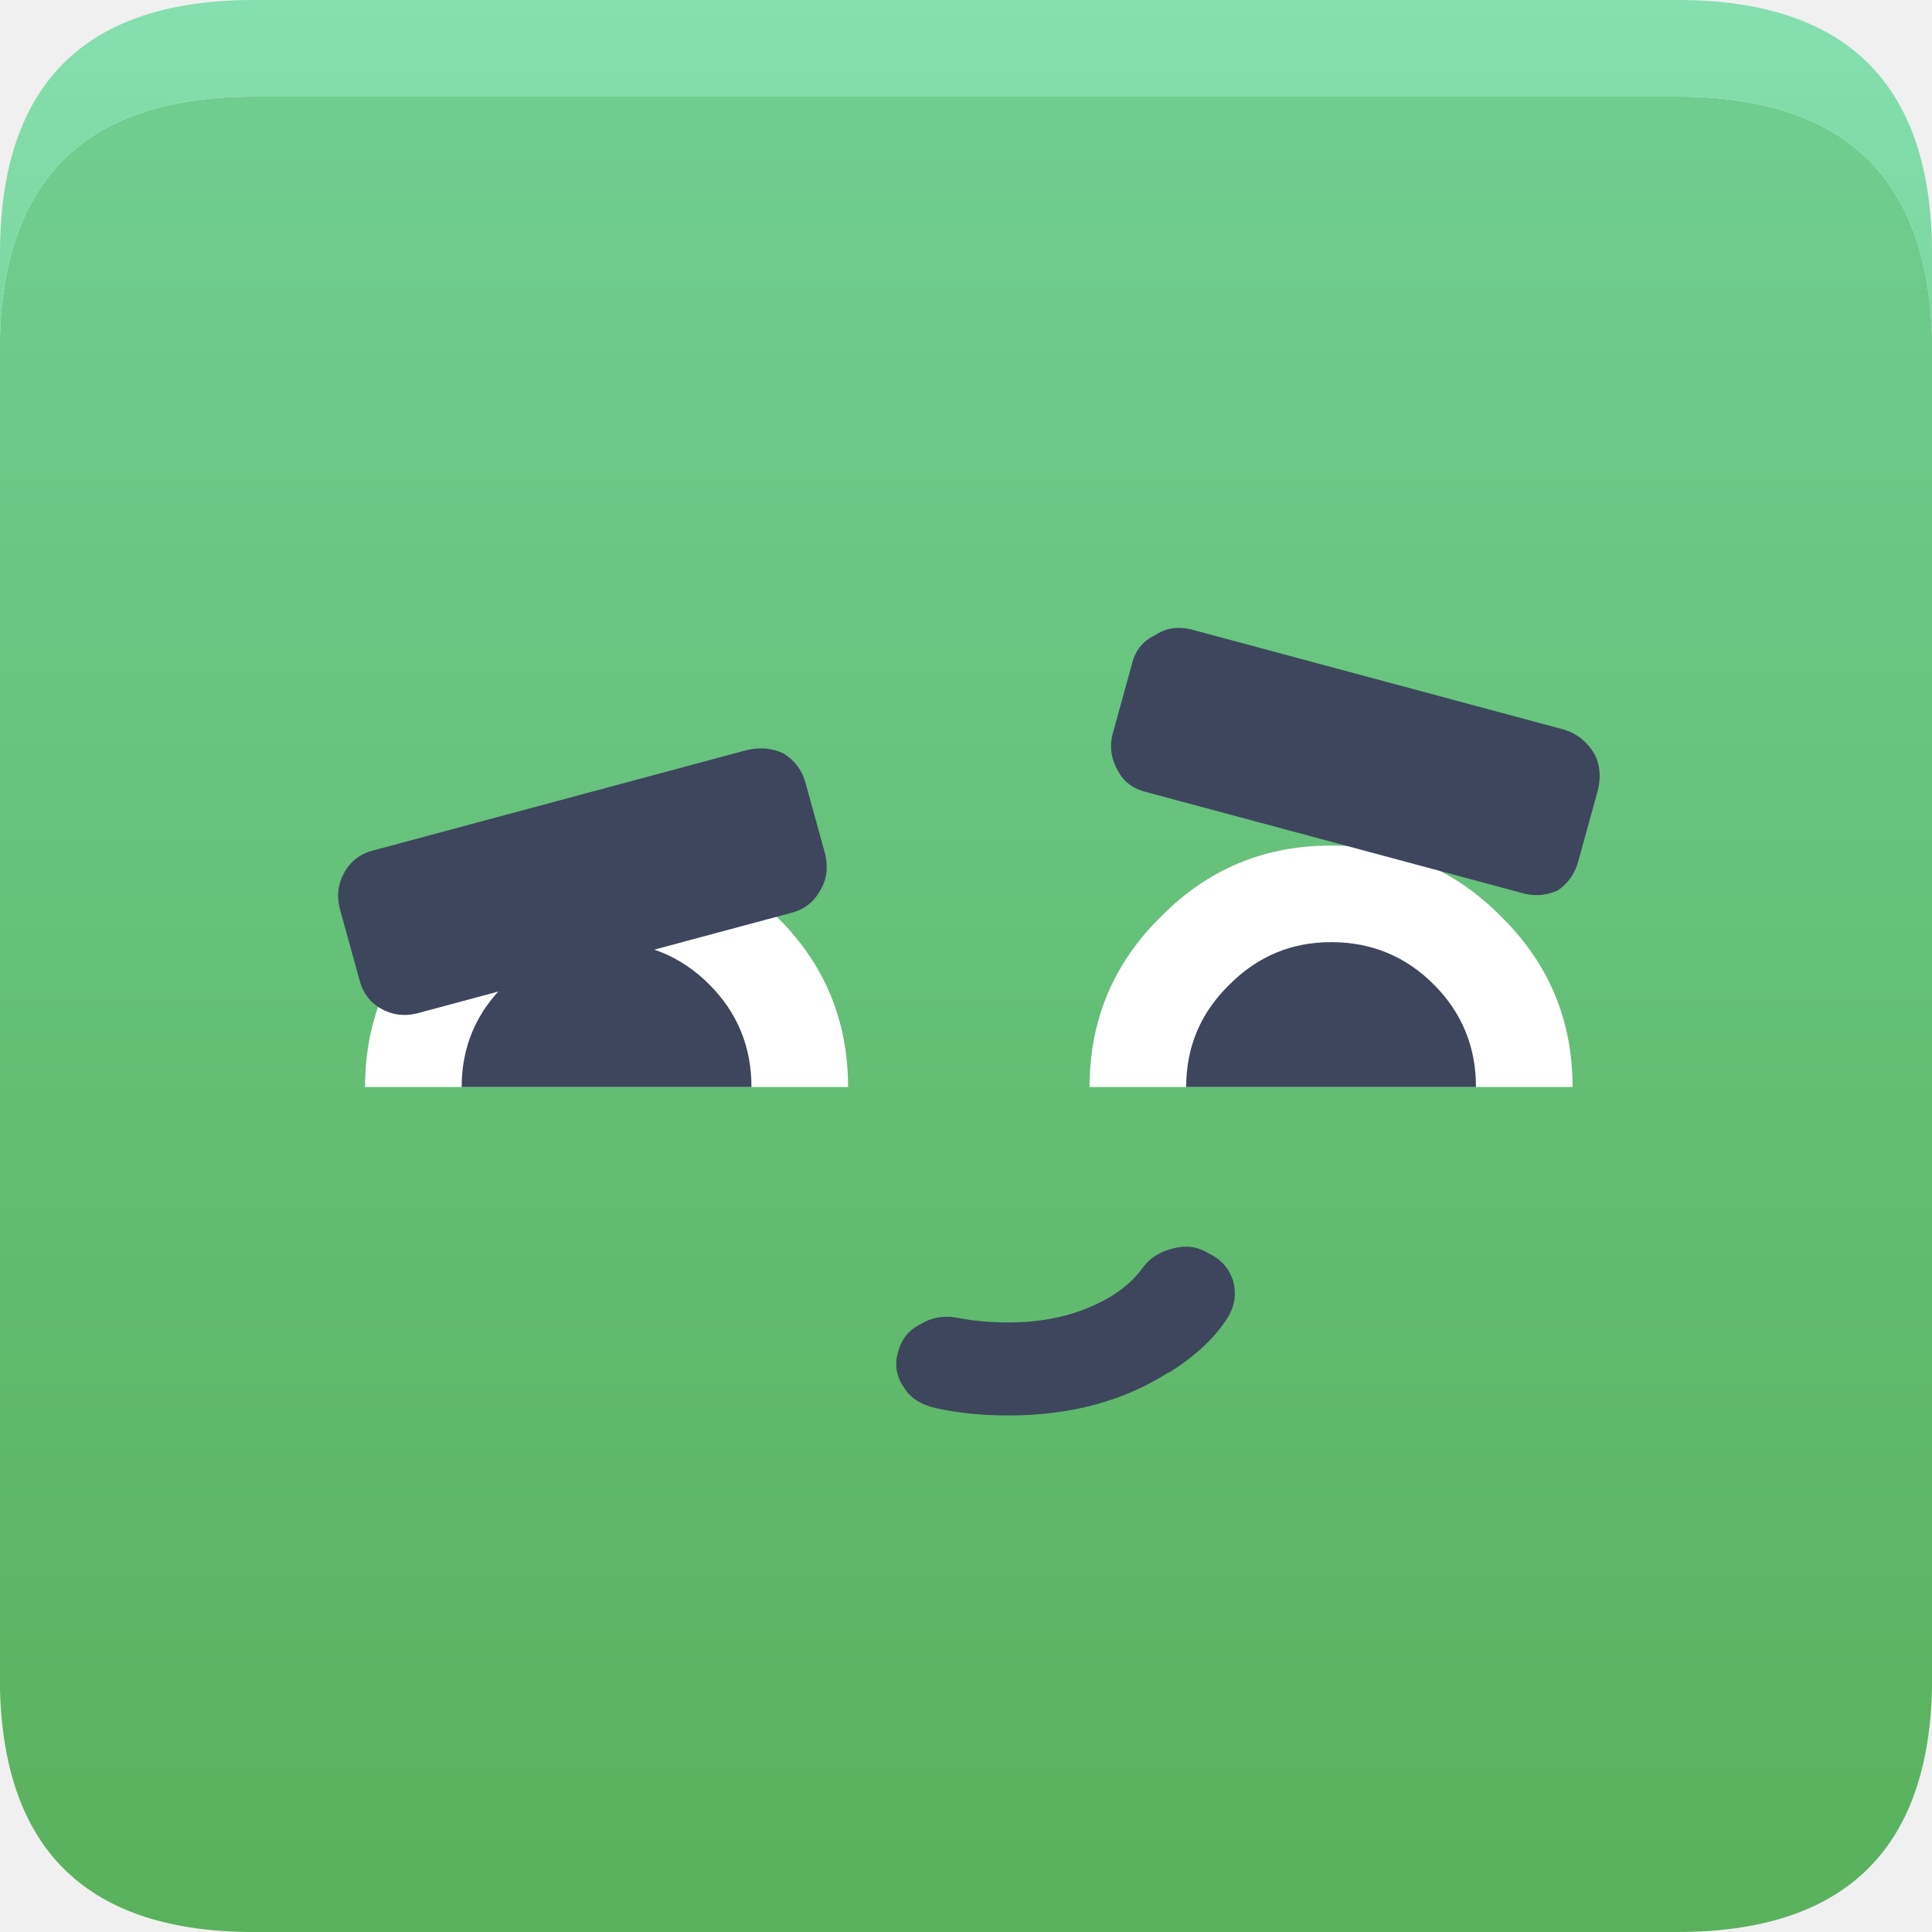
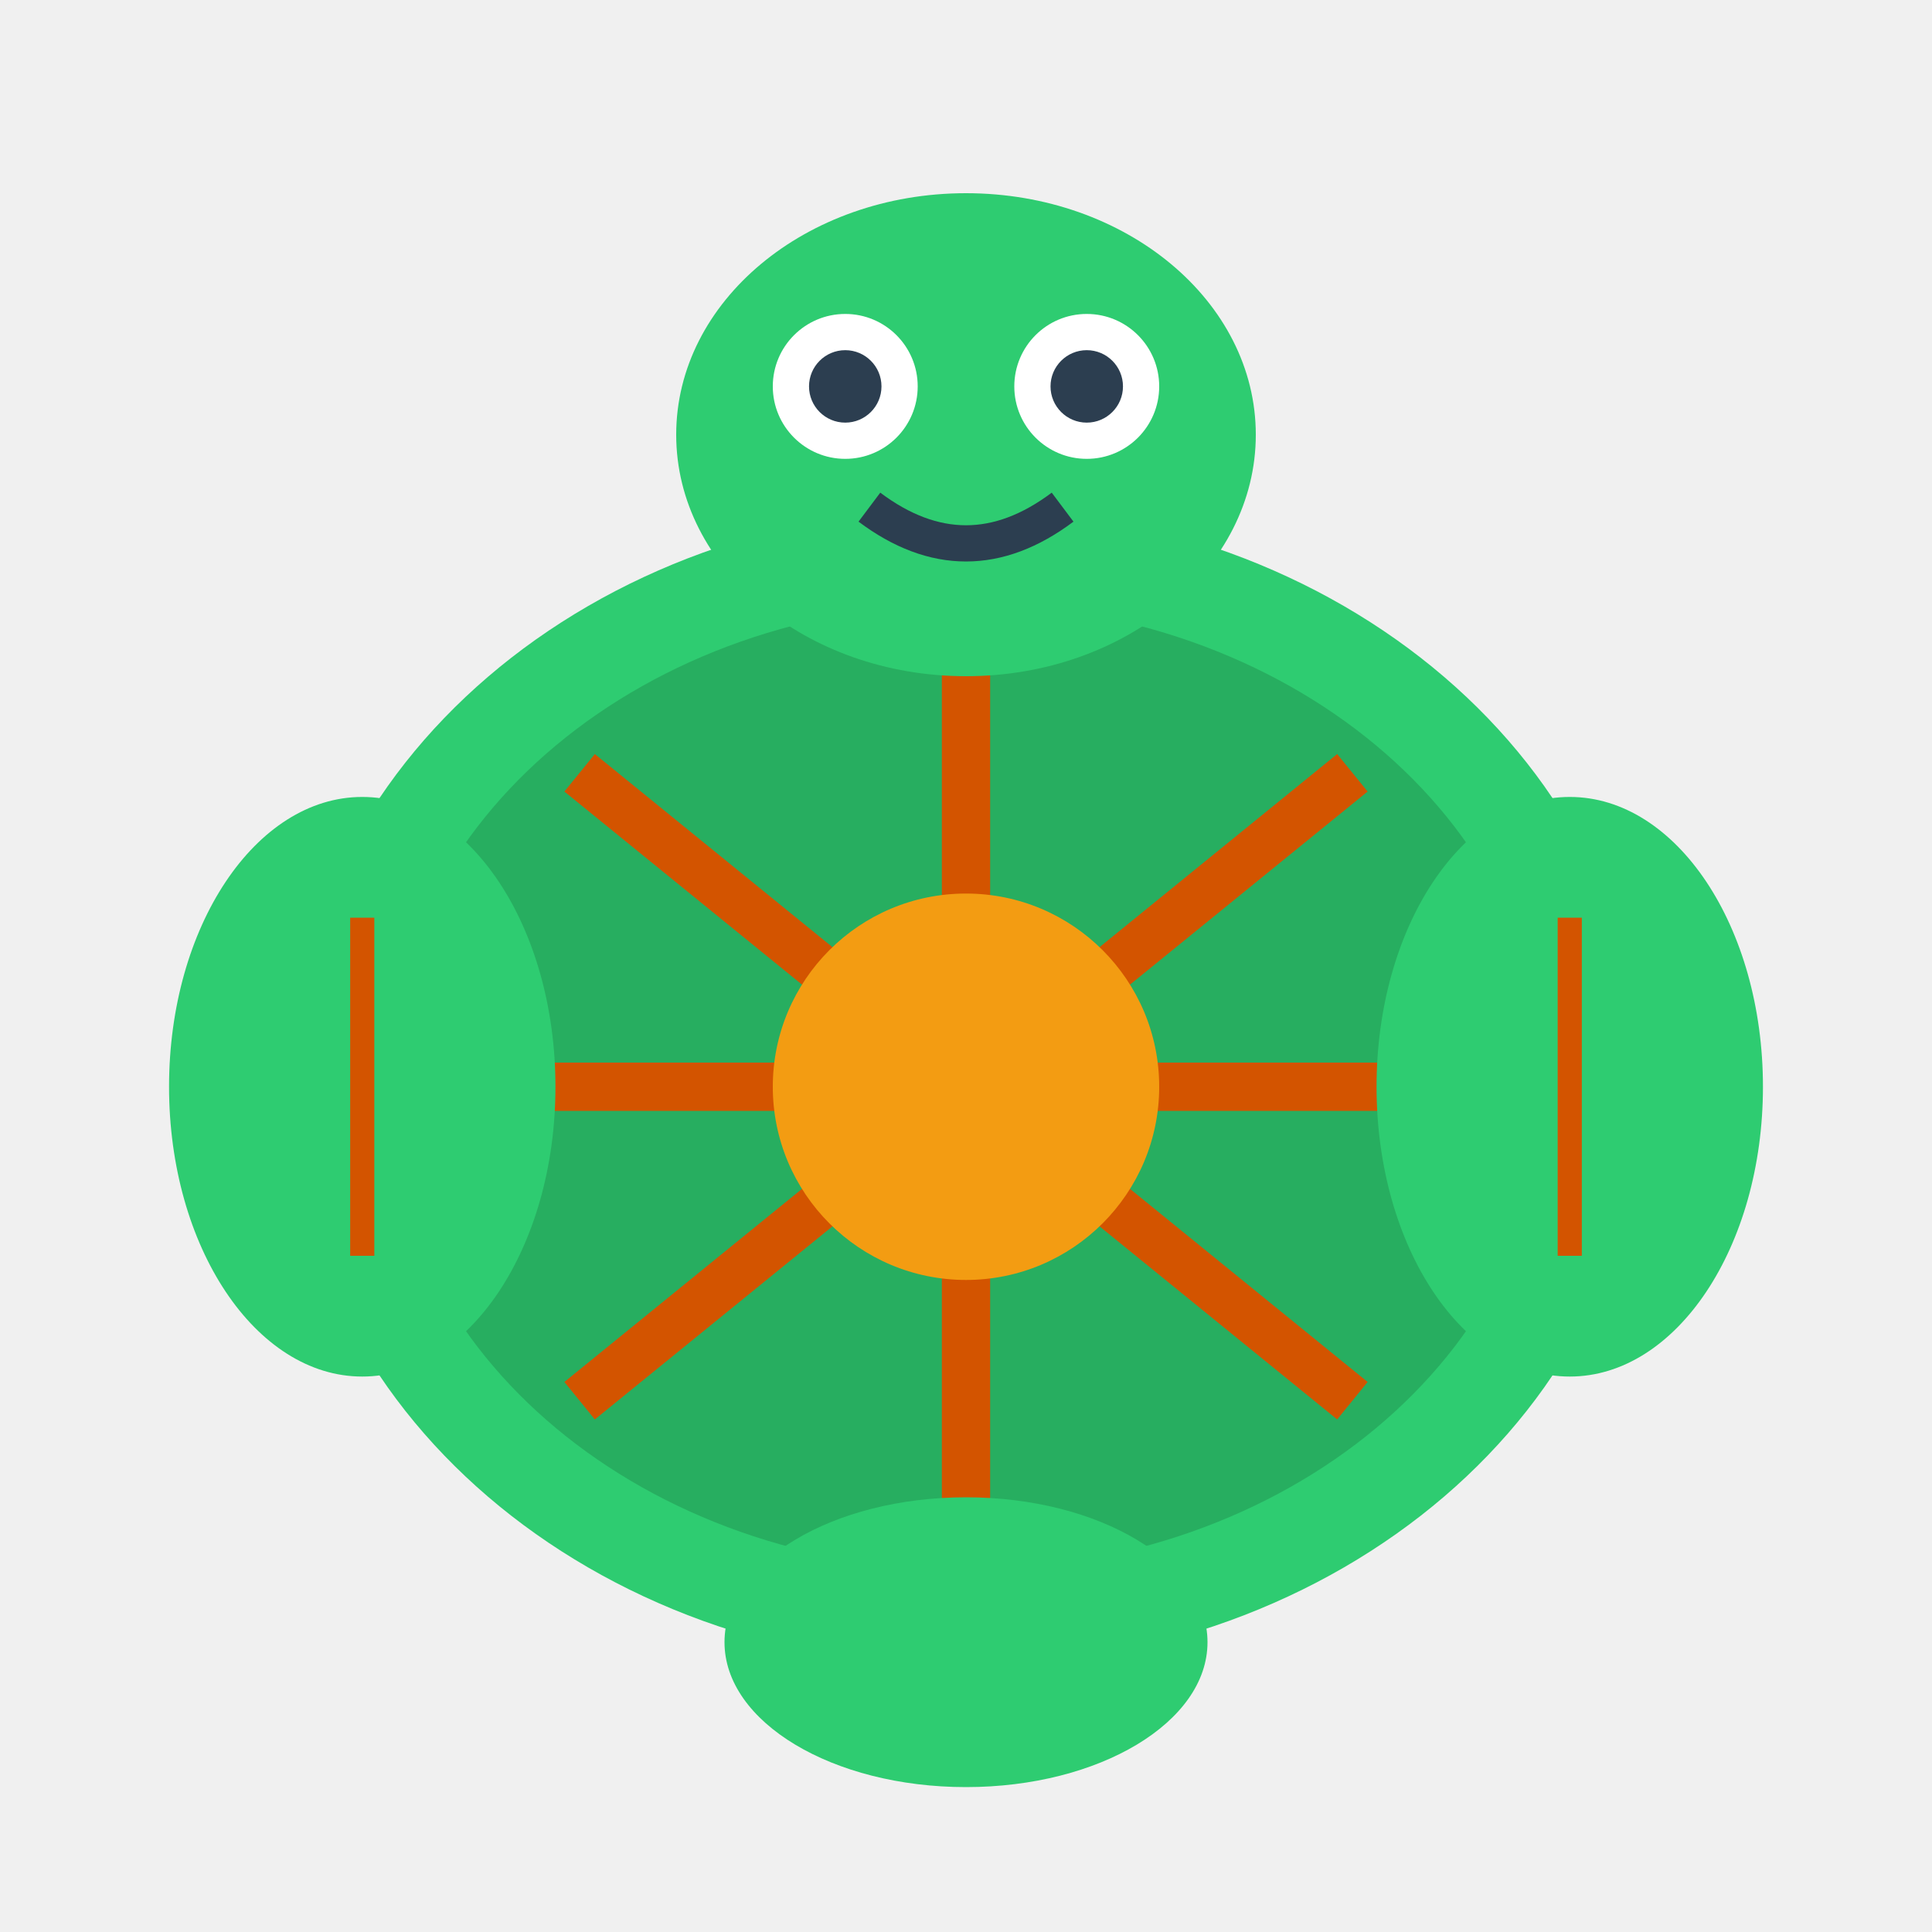
<svg xmlns="http://www.w3.org/2000/svg" width="80" height="80" viewBox="0 0 80 80" fill="none">
-   <path d="M80 14C79.833 7.333 76.317 4 69.45 4H10.5C3.667 4 0.167 7.333 0 14V69.95C0.167 76.65 3.667 80 10.5 80H69.45C76.317 80 79.833 76.65 80 69.95V14Z" fill="url(#paint0_linear_3_13783)" />
-   <path d="M80 10.5C80 3.5 76.483 0 69.45 0H10.5C3.5 0 0 3.5 0 10.5V14C0.167 7.333 3.667 4 10.5 4H69.45C76.317 4 79.833 7.333 80 14V10.5Z" fill="url(#paint1_linear_3_13783)" />
-   <path d="M32.167 37.962C30.233 35.995 27.883 35.012 25.117 35.012C22.35 35.012 20 35.995 18.067 37.962C16.1 39.895 15.117 42.245 15.117 45.012H35.117C35.117 42.245 34.133 39.895 32.167 37.962Z" fill="white" />
-   <path d="M29.367 40.762C28.2 39.595 26.783 39.012 25.117 39.012C23.483 39.012 22.083 39.595 20.917 40.762C19.717 41.928 19.117 43.345 19.117 45.012H31.117C31.117 43.345 30.533 41.928 29.367 40.762Z" fill="#3D465D" />
-   <path d="M62.167 37.962C60.233 35.995 57.883 35.012 55.117 35.012C52.35 35.012 50 35.995 48.067 37.962C46.1 39.895 45.117 42.245 45.117 45.012H65.117C65.117 42.245 64.133 39.895 62.167 37.962Z" fill="white" />
-   <path d="M59.367 40.762C58.2 39.595 56.783 39.012 55.117 39.012C53.483 39.012 52.083 39.595 50.917 40.762C49.717 41.928 49.117 43.345 49.117 45.012H61.117C61.117 43.345 60.533 41.928 59.367 40.762Z" fill="#3D465D" />
-   <path d="M14.067 37.611L14.867 40.511C15 41.078 15.3 41.495 15.767 41.761C16.233 42.028 16.733 42.095 17.267 41.962L32.717 37.812C33.283 37.678 33.7 37.361 33.967 36.861C34.233 36.428 34.3 35.928 34.167 35.361L33.367 32.462C33.233 31.928 32.933 31.512 32.467 31.212C32 30.978 31.483 30.928 30.917 31.061L15.467 35.212C14.933 35.345 14.533 35.645 14.267 36.111C14 36.578 13.933 37.078 14.067 37.611Z" fill="#3D465D" />
-   <path d="M46.317 31.962C46.55 32.395 46.95 32.678 47.517 32.812L62.967 36.962C63.5 37.128 64.017 37.095 64.517 36.861C64.95 36.562 65.233 36.145 65.367 35.611L66.167 32.712C66.3 32.145 66.25 31.645 66.017 31.212C65.717 30.712 65.3 30.378 64.767 30.212L49.317 26.061C48.75 25.928 48.25 26.012 47.817 26.311C47.317 26.545 47 26.945 46.867 27.512L46.067 30.412C45.933 30.945 46.017 31.462 46.317 31.962Z" fill="#3D465D" />
-   <path d="M50.067 51.911C49.6 51.611 49.083 51.545 48.517 51.711C47.983 51.845 47.567 52.128 47.267 52.561C47 52.928 46.617 53.278 46.117 53.611C44.883 54.378 43.433 54.761 41.767 54.761C41 54.761 40.283 54.695 39.617 54.561C39.05 54.461 38.533 54.561 38.067 54.861C37.6 55.095 37.3 55.495 37.167 56.061C37.033 56.561 37.133 57.045 37.467 57.511C37.733 57.911 38.167 58.178 38.767 58.311C39.667 58.511 40.667 58.611 41.767 58.611C44.333 58.611 46.55 58.011 48.417 56.811L48.367 56.861C49.5 56.161 50.333 55.378 50.867 54.511C51.133 54.045 51.2 53.561 51.067 53.061C50.9 52.528 50.567 52.145 50.067 51.911Z" fill="#3D465D" />
-   <defs>
-     <linearGradient id="paint0_linear_3_13783" x1="40" y1="-1.09798e-07" x2="40" y2="80" gradientUnits="userSpaceOnUse">
-       <stop stop-color="#71CF93" />
-       <stop offset="1" stop-color="#59B15C" />
-     </linearGradient>
-     <linearGradient id="paint1_linear_3_13783" x1="39.75" y1="-0.25" x2="39.75" y2="43.25" gradientUnits="userSpaceOnUse">
-       <stop stop-color="#85DFAF" />
-       <stop offset="1" stop-color="#69C581" />
-     </linearGradient>
-   </defs>
+   <ellipse cx="40" cy="45" rx="28" ry="24" fill="#2ECC71" />
+   <ellipse cx="40" cy="45" rx="24" ry="20" fill="#27AE60" />
+   <path d="M40 25 L40 65" stroke="#D35400" stroke-width="2" />
+   <path d="M16 45 L64 45" stroke="#D35400" stroke-width="2" />
+   <path d="M24 32 L56 58" stroke="#D35400" stroke-width="2" />
+   <path d="M56 32 L24 58" stroke="#D35400" stroke-width="2" />
+   <circle cx="40" cy="45" r="8" fill="#F39C12" />
+   <ellipse cx="40" cy="18" rx="12" ry="10" fill="#2ECC71" />
+   <circle cx="35" cy="16" r="3" fill="white" />
+   <circle cx="45" cy="16" r="3" fill="white" />
+   <circle cx="35" cy="16" r="1.5" fill="#2C3E50" />
+   <circle cx="45" cy="16" r="1.5" fill="#2C3E50" />
+   <path d="M36 21 Q40 24 44 21" stroke="#2C3E50" stroke-width="1.5" fill="none" />
+   <ellipse cx="15" cy="45" rx="8" ry="12" fill="#2ECC71" />
+   <ellipse cx="65" cy="45" rx="8" ry="12" fill="#2ECC71" />
+   <ellipse cx="40" cy="68" rx="10" ry="6" fill="#2ECC71" />
+   <path d="M15 38 L15 52" stroke="#D35400" stroke-width="1" />
+   <path d="M65 38 L65 52" stroke="#D35400" stroke-width="1" />
</svg>
